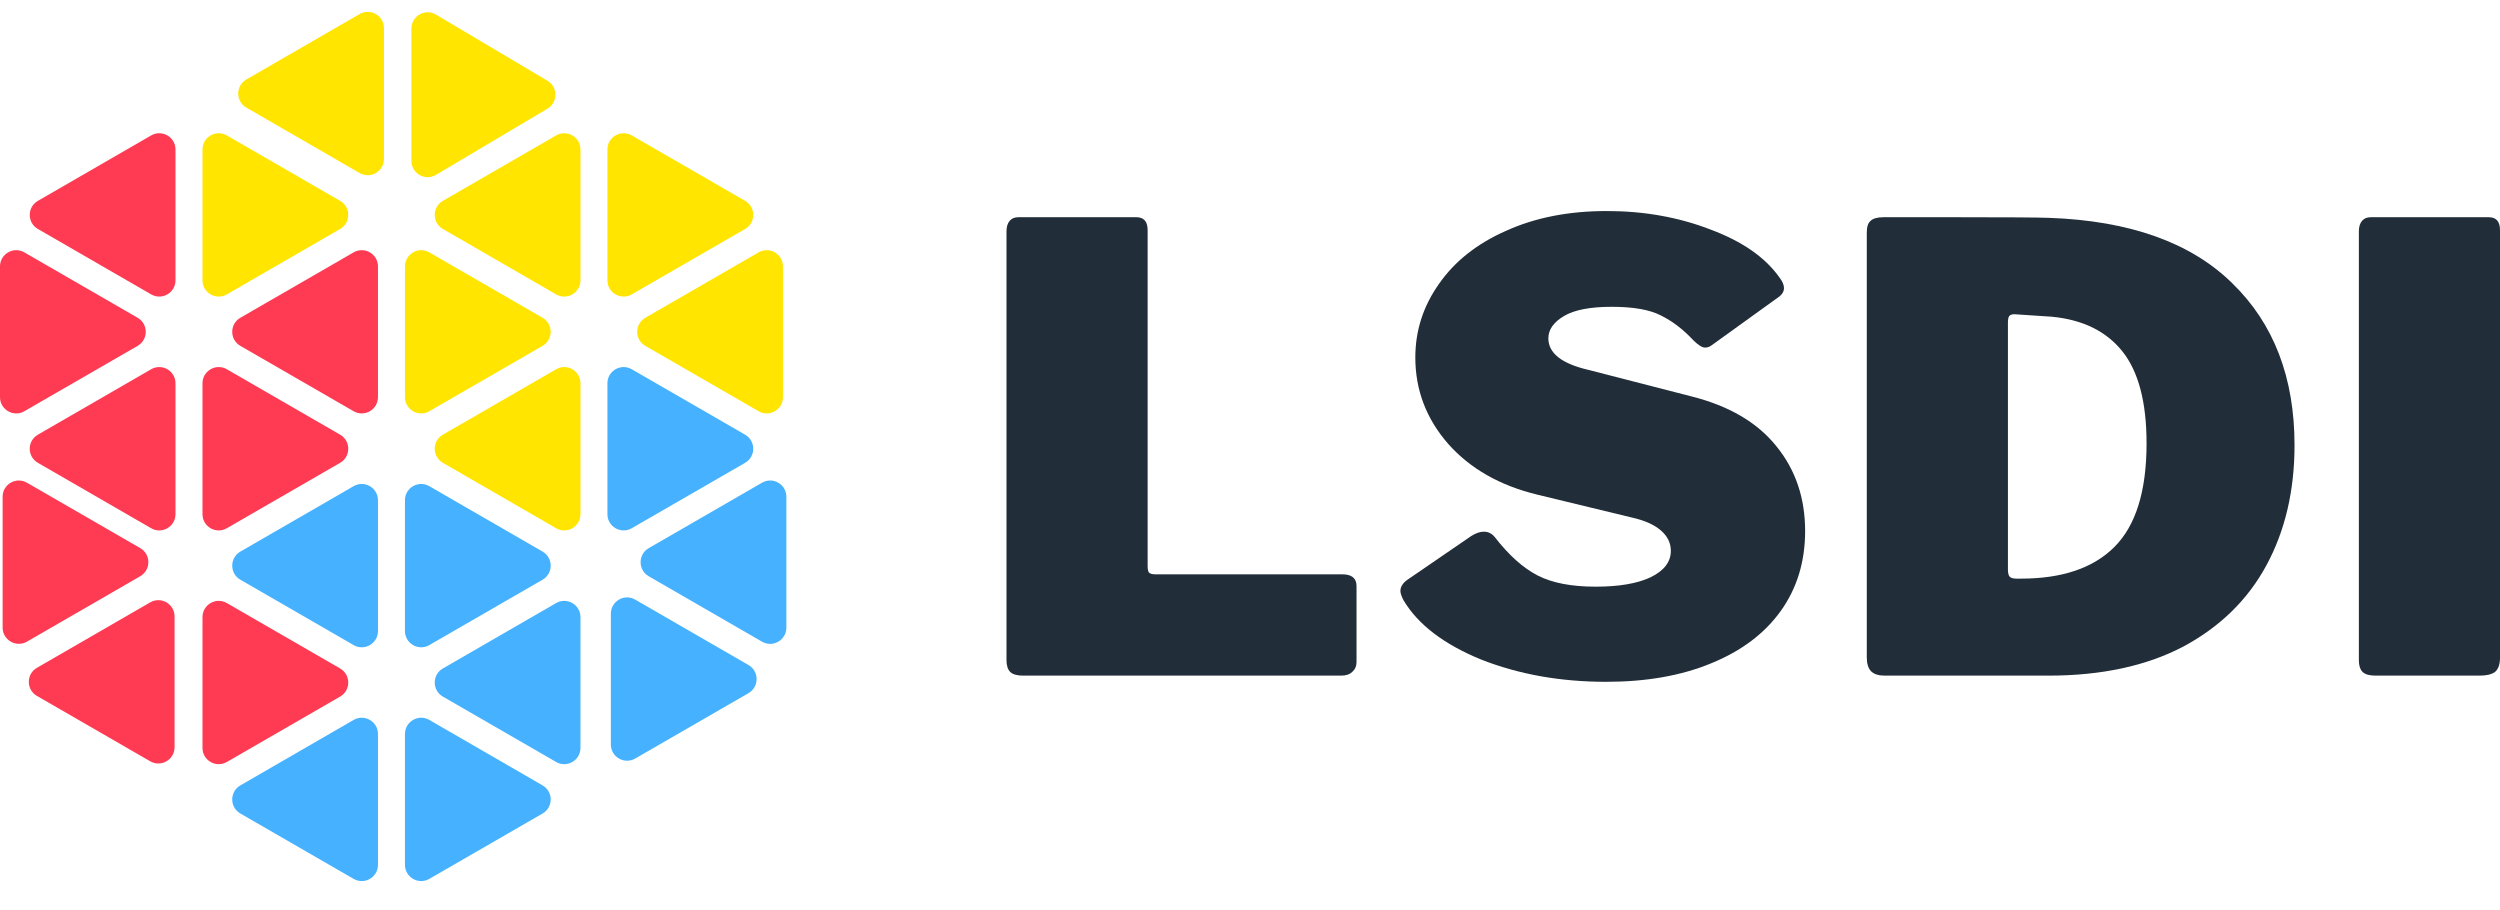
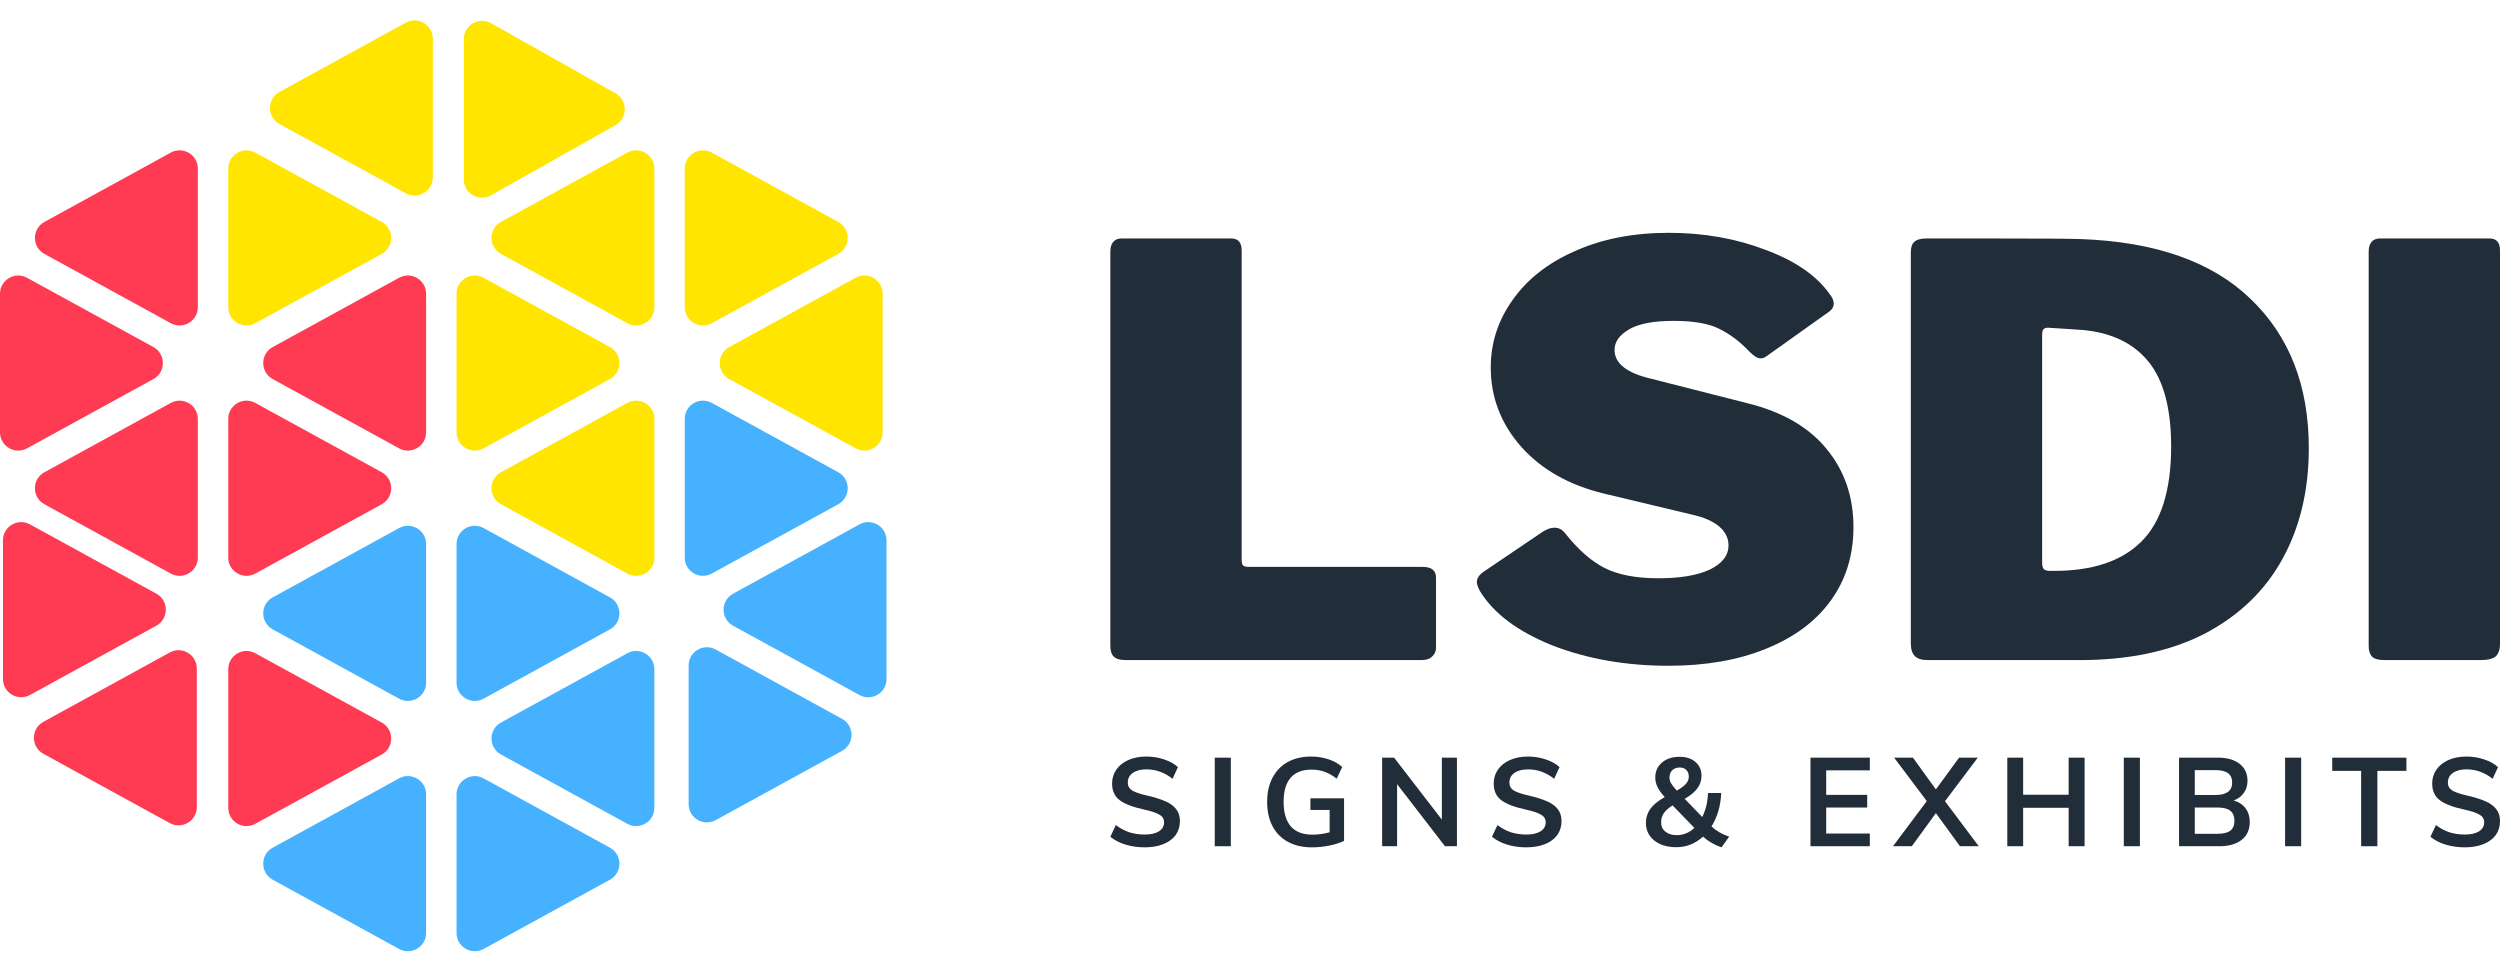
- <svg xmlns="http://www.w3.org/2000/svg" width="154" height="56" viewBox="0 0 154 56" fill="none">
-   <path d="M1.5 15.546C0.833 15.161 0 15.642 0 16.412V24.466C0 25.236 0.833 25.717 1.5 25.332L8.477 21.306C9.144 20.921 9.144 19.959 8.477 19.574L1.5 15.546Z" fill="#FF3A53" />
-   <path d="M2.332 26.777C1.666 27.162 1.666 28.124 2.332 28.509L9.31 32.539C9.977 32.924 10.81 32.443 10.81 31.673V23.612C10.81 22.842 9.977 22.361 9.31 22.746L2.332 26.777Z" fill="#FF3A53" />
-   <path d="M2.333 12.373C1.666 12.758 1.666 13.72 2.333 14.105L9.31 18.134C9.977 18.519 10.81 18.037 10.81 17.268V9.209C10.81 8.439 9.977 7.958 9.31 8.343L2.333 12.373Z" fill="#FF3A53" />
-   <path d="M13.973 8.343C13.306 7.958 12.473 8.439 12.473 9.209V17.268C12.473 18.038 13.306 18.519 13.973 18.134L20.952 14.105C21.619 13.72 21.619 12.758 20.952 12.373L13.973 8.343Z" fill="#FFE500" />
-   <path d="M13.973 22.746C13.306 22.361 12.473 22.842 12.473 23.612V31.673C12.473 32.443 13.306 32.924 13.973 32.539L20.953 28.509C21.619 28.124 21.619 27.162 20.953 26.777L13.973 22.746Z" fill="#FF3A53" />
-   <path d="M13.973 37.149C13.306 36.764 12.473 37.245 12.473 38.015V46.072C12.473 46.842 13.306 47.323 13.973 46.938L20.952 42.91C21.619 42.525 21.619 41.562 20.952 41.178L13.973 37.149Z" fill="#FF3A53" />
-   <path d="M14.805 48.38C14.139 48.765 14.139 49.727 14.806 50.112L21.783 54.139C22.45 54.524 23.283 54.043 23.283 53.273V45.214C23.283 44.444 22.45 43.963 21.783 44.348L14.805 48.38Z" fill="#46B2FF" />
-   <path d="M14.805 33.978C14.139 34.363 14.139 35.325 14.805 35.71L21.783 39.738C22.45 40.123 23.283 39.642 23.283 38.872V30.813C23.283 30.044 22.45 29.562 21.783 29.948L14.805 33.978Z" fill="#46B2FF" />
-   <path d="M2.275 41.136C1.608 41.521 1.609 42.483 2.275 42.868L9.253 46.896C9.92 47.281 10.753 46.8 10.753 46.03V37.972C10.753 37.202 9.919 36.721 9.253 37.106L2.275 41.136Z" fill="#FF3A53" />
-   <path d="M14.806 19.574C14.139 19.959 14.139 20.921 14.806 21.306L21.783 25.332C22.45 25.717 23.283 25.236 23.283 24.466V16.412C23.283 15.642 22.45 15.161 21.783 15.546L14.806 19.574Z" fill="#FF3A53" />
-   <path d="M1.661 29.735C0.994 29.35 0.161 29.831 0.161 30.601V38.658C0.161 39.428 0.994 39.909 1.661 39.524L8.639 35.495C9.305 35.111 9.305 34.148 8.639 33.764L1.661 29.735Z" fill="#FF3A53" />
-   <path d="M26.854 0.897C26.188 0.501 25.344 0.981 25.344 1.757V9.913C25.344 10.689 26.188 11.169 26.854 10.773L33.723 6.694C34.376 6.306 34.376 5.362 33.723 4.974L26.854 0.897Z" fill="#FFE500" />
-   <path d="M26.445 15.546C25.779 15.161 24.945 15.642 24.945 16.412V24.466C24.945 25.236 25.779 25.717 26.445 25.332L33.422 21.306C34.089 20.921 34.089 19.959 33.422 19.574L26.445 15.546Z" fill="#FFE500" />
-   <path d="M26.445 29.948C25.779 29.562 24.945 30.044 24.945 30.813V38.872C24.945 39.642 25.779 40.123 26.445 39.738L33.423 35.71C34.09 35.325 34.09 34.363 33.423 33.978L26.445 29.948Z" fill="#46B2FF" />
-   <path d="M26.446 44.348C25.779 43.963 24.945 44.444 24.945 45.214V53.273C24.945 54.043 25.779 54.524 26.445 54.139L33.423 50.112C34.09 49.727 34.09 48.765 33.423 48.38L26.446 44.348Z" fill="#46B2FF" />
-   <path d="M27.279 41.178C26.613 41.562 26.613 42.525 27.279 42.91L34.257 46.938C34.923 47.323 35.757 46.842 35.757 46.072V38.015C35.757 37.245 34.923 36.764 34.257 37.149L27.279 41.178Z" fill="#46B2FF" />
-   <path d="M27.279 26.777C26.612 27.162 26.612 28.124 27.279 28.509L34.257 32.539C34.923 32.924 35.757 32.443 35.757 31.673V23.612C35.757 22.842 34.923 22.361 34.257 22.746L27.279 26.777Z" fill="#FFE500" />
-   <path d="M27.279 12.373C26.612 12.758 26.612 13.72 27.279 14.105L34.257 18.134C34.923 18.519 35.757 18.037 35.757 17.268V9.209C35.757 8.439 34.923 7.958 34.257 8.343L27.279 12.373Z" fill="#FFE500" />
-   <path d="M15.173 4.897C14.507 5.282 14.507 6.244 15.174 6.629L22.151 10.657C22.818 11.042 23.651 10.561 23.651 9.791V1.732C23.651 0.963 22.818 0.481 22.151 0.866L15.173 4.897Z" fill="#FFE500" />
-   <path d="M38.917 8.342C38.25 7.958 37.417 8.439 37.417 9.209V17.268C37.417 18.038 38.25 18.519 38.917 18.134L45.898 14.105C46.565 13.72 46.566 12.758 45.899 12.373L38.917 8.342Z" fill="#FFE500" />
-   <path d="M38.917 22.746C38.25 22.361 37.417 22.842 37.417 23.612V31.673C37.417 32.443 38.25 32.924 38.917 32.539L45.899 28.509C46.566 28.124 46.566 27.162 45.899 26.777L38.917 22.746Z" fill="#46B2FF" />
-   <path d="M39.752 19.574C39.086 19.959 39.086 20.921 39.752 21.306L46.73 25.332C47.396 25.717 48.229 25.236 48.229 24.466V16.412C48.229 15.642 47.396 15.161 46.729 15.546L39.752 19.574Z" fill="#FFE500" />
-   <path d="M39.129 36.936C38.462 36.551 37.629 37.032 37.629 37.802V45.86C37.629 46.63 38.462 47.111 39.129 46.726L46.107 42.698C46.773 42.313 46.773 41.351 46.107 40.966L39.129 36.936Z" fill="#46B2FF" />
-   <path d="M39.961 33.766C39.294 34.151 39.294 35.113 39.961 35.498L46.941 39.528C47.607 39.913 48.441 39.432 48.441 38.662V30.601C48.441 29.831 47.607 29.35 46.941 29.735L39.961 33.766Z" fill="#46B2FF" />
-   <path d="M62 14.256C62 13.977 62.064 13.761 62.191 13.609C62.319 13.457 62.498 13.381 62.728 13.381H70.004C70.464 13.381 70.694 13.647 70.694 14.18V34.845C70.694 35.048 70.719 35.188 70.77 35.264C70.847 35.34 70.974 35.378 71.153 35.378H82.681C83.268 35.378 83.562 35.619 83.562 36.101V40.782C83.562 41.036 83.472 41.239 83.293 41.391C83.14 41.543 82.91 41.619 82.604 41.619H63.034C62.651 41.619 62.383 41.543 62.23 41.391C62.077 41.239 62 40.998 62 40.668V14.256Z" fill="#212D38" />
-   <path d="M104.303 20.954C103.69 20.294 103.026 19.787 102.311 19.432C101.622 19.077 100.613 18.899 99.286 18.899C97.958 18.899 96.975 19.089 96.337 19.47C95.699 19.85 95.379 20.307 95.379 20.84C95.379 21.753 96.196 22.4 97.831 22.781L104.188 24.417C106.511 25.001 108.26 26.028 109.435 27.5C110.609 28.946 111.196 30.684 111.196 32.714C111.196 34.591 110.698 36.228 109.703 37.623C108.707 39.019 107.277 40.097 105.413 40.858C103.575 41.619 101.418 42 98.941 42C96.133 42 93.567 41.543 91.243 40.63C88.945 39.691 87.35 38.473 86.456 36.976C86.328 36.723 86.265 36.532 86.265 36.406C86.265 36.152 86.405 35.923 86.686 35.721L90.63 33.018C90.911 32.841 91.167 32.752 91.397 32.752C91.677 32.752 91.907 32.866 92.086 33.094C92.954 34.211 93.835 34.997 94.728 35.454C95.622 35.911 96.809 36.139 98.29 36.139C99.72 36.139 100.843 35.949 101.66 35.568C102.503 35.162 102.924 34.617 102.924 33.932C102.924 33.45 102.72 33.031 102.311 32.676C101.903 32.321 101.303 32.054 100.511 31.877L94.69 30.468C92.392 29.91 90.567 28.87 89.213 27.348C87.86 25.8 87.184 24.024 87.184 22.02C87.184 20.37 87.669 18.861 88.639 17.491C89.609 16.095 90.988 15.004 92.775 14.218C94.562 13.406 96.63 13 98.979 13C101.277 13 103.409 13.381 105.375 14.142C107.341 14.877 108.758 15.867 109.626 17.11C109.805 17.339 109.894 17.554 109.894 17.757C109.894 17.935 109.805 18.1 109.626 18.252L105.452 21.259C105.324 21.36 105.184 21.411 105.03 21.411C104.852 21.411 104.609 21.259 104.303 20.954Z" fill="#212D38" />
-   <path d="M120.548 13.381C123.586 13.381 125.475 13.393 126.216 13.419C131.194 13.596 134.96 14.941 137.513 17.453C140.067 19.939 141.343 23.263 141.343 27.424C141.343 30.215 140.769 32.676 139.62 34.807C138.471 36.938 136.76 38.613 134.488 39.831C132.216 41.023 129.445 41.619 126.177 41.619H116.105C115.722 41.619 115.441 41.531 115.262 41.353C115.084 41.175 114.994 40.884 114.994 40.478V14.332C114.994 13.977 115.071 13.736 115.224 13.609C115.377 13.457 115.645 13.381 116.028 13.381H120.548ZM124.071 19.356C123.943 19.356 123.841 19.394 123.765 19.47C123.714 19.546 123.688 19.686 123.688 19.889V35.074C123.688 35.302 123.726 35.454 123.803 35.53C123.879 35.606 124.02 35.644 124.224 35.644H124.492C127.02 35.644 128.935 34.997 130.237 33.703C131.565 32.384 132.228 30.253 132.228 27.31C132.228 24.773 131.73 22.882 130.735 21.639C129.739 20.396 128.284 19.686 126.369 19.508L124.071 19.356Z" fill="#212D38" />
-   <path d="M153.311 13.381C153.77 13.381 154 13.647 154 14.18V40.516C154 40.922 153.898 41.214 153.694 41.391C153.489 41.543 153.17 41.619 152.736 41.619H146.34C145.957 41.619 145.689 41.543 145.536 41.391C145.383 41.239 145.306 40.998 145.306 40.668V14.256C145.306 13.977 145.37 13.761 145.498 13.609C145.626 13.457 145.804 13.381 146.034 13.381H153.311Z" fill="#212D38" />
+ <svg xmlns="http://www.w3.org/2000/svg" width="137" height="53" viewBox="0 0 137 53" fill="none">
+   <path d="M1.481 15.222C0.814 14.857 0 15.339 0 16.099V23.692C0 24.452 0.814 24.934 1.481 24.569L8.406 20.773C9.099 20.393 9.099 19.399 8.407 19.019L1.481 15.222Z" fill="#FF3A53" />
+   <path d="M2.433 25.879C1.741 26.259 1.741 27.253 2.433 27.633L9.36 31.432C10.027 31.797 10.841 31.315 10.841 30.555V22.957C10.841 22.197 10.027 21.714 9.36 22.08L2.433 25.879Z" fill="#FF3A53" />
+   <path d="M2.434 12.161C1.742 12.541 1.742 13.535 2.434 13.915L9.361 17.712C10.027 18.078 10.841 17.596 10.841 16.835V9.239C10.841 8.479 10.027 7.997 9.36 8.362L2.434 12.161Z" fill="#FF3A53" />
+   <path d="M13.99 8.362C13.323 7.996 12.509 8.479 12.509 9.239V16.836C12.509 17.596 13.323 18.078 13.989 17.713L20.918 13.915C21.61 13.535 21.61 12.541 20.918 12.161L13.99 8.362Z" fill="#FFE500" />
+   <path d="M13.99 22.08C13.323 21.714 12.509 22.196 12.509 22.956V30.555C12.509 31.315 13.323 31.798 13.99 31.432L20.918 27.633C21.611 27.253 21.611 26.259 20.918 25.879L13.99 22.08Z" fill="#FF3A53" />
+   <path d="M13.989 35.797C13.323 35.432 12.509 35.914 12.509 36.674V44.269C12.509 45.029 13.323 45.511 13.989 45.146L20.918 41.348C21.61 40.969 21.61 39.974 20.918 39.594L13.989 35.797Z" fill="#FF3A53" />
+   <path d="M14.943 46.454C14.251 46.834 14.252 47.828 14.944 48.208L21.87 52.004C22.537 52.369 23.351 51.887 23.351 51.127V43.53C23.351 42.77 22.536 42.288 21.87 42.654L14.943 46.454Z" fill="#46B2FF" />
+   <path d="M14.944 32.736C14.251 33.116 14.252 34.11 14.944 34.49L21.87 38.288C22.537 38.653 23.351 38.171 23.351 37.411V29.814C23.351 29.054 22.537 28.572 21.87 28.937L14.944 32.736Z" fill="#46B2FF" />
+   <path d="M2.377 39.555C1.685 39.934 1.685 40.929 2.377 41.308L9.304 45.106C9.97 45.471 10.785 44.989 10.785 44.229V36.632C10.785 35.872 9.97 35.39 9.304 35.756L2.377 39.555Z" fill="#FF3A53" />
+   <path d="M14.944 19.019C14.252 19.399 14.252 20.393 14.944 20.773L21.87 24.569C22.537 24.934 23.351 24.452 23.351 23.692V16.099C23.351 15.339 22.537 14.857 21.87 15.222L14.944 19.019Z" fill="#FF3A53" />
+   <path d="M1.642 28.736C0.975 28.37 0.161 28.852 0.161 29.613V37.207C0.161 37.967 0.975 38.45 1.642 38.084L8.568 34.287C9.26 33.907 9.26 32.913 8.568 32.533L1.642 28.736Z" fill="#FF3A53" />
+   <path d="M26.909 1.27C26.242 0.894 25.418 1.376 25.418 2.141V9.832C25.418 10.598 26.243 11.079 26.909 10.703L33.729 6.857C34.408 6.474 34.407 5.497 33.729 5.115L26.909 1.27Z" fill="#FFE500" />
+   <path d="M26.499 15.222C25.833 14.857 25.019 15.339 25.019 16.099V23.692C25.019 24.452 25.833 24.934 26.499 24.569L33.425 20.773C34.117 20.393 34.118 19.399 33.425 19.019L26.499 15.222Z" fill="#FFE500" />
+   <path d="M26.5 28.937C25.833 28.572 25.019 29.054 25.019 29.814V37.411C25.019 38.171 25.833 38.653 26.499 38.288L33.426 34.49C34.118 34.11 34.118 33.116 33.426 32.736L26.5 28.937Z" fill="#46B2FF" />
+   <path d="M26.5 42.654C25.833 42.288 25.019 42.77 25.019 43.53V51.127C25.019 51.887 25.833 52.369 26.499 52.004L33.426 48.208C34.118 47.828 34.118 46.834 33.426 46.454L26.5 42.654Z" fill="#46B2FF" />
+   <path d="M27.453 39.595C26.761 39.974 26.761 40.969 27.453 41.348L34.379 45.146C35.045 45.511 35.86 45.029 35.86 44.269V36.674C35.86 35.914 35.045 35.432 34.379 35.797L27.453 39.595Z" fill="#46B2FF" />
+   <path d="M27.452 25.879C26.76 26.259 26.76 27.253 27.452 27.633L34.379 31.432C35.045 31.797 35.86 31.315 35.86 30.555V22.957C35.86 22.197 35.045 21.714 34.379 22.08L27.452 25.879Z" fill="#FFE500" />
+   <path d="M27.452 12.161C26.76 12.541 26.76 13.535 27.453 13.915L34.379 17.712C35.045 18.078 35.86 17.596 35.86 16.835V9.239C35.86 8.479 35.045 7.997 34.379 8.362L27.452 12.161Z" fill="#FFE500" />
+   <path d="M15.312 5.041C14.62 5.421 14.62 6.415 15.312 6.795L22.238 10.592C22.905 10.958 23.719 10.475 23.719 9.715V2.119C23.719 1.359 22.905 0.876 22.238 1.242L15.312 5.041Z" fill="#FFE500" />
+   <path d="M39.005 8.362C38.339 7.996 37.524 8.478 37.524 9.238V16.836C37.524 17.596 38.339 18.078 39.005 17.713L45.935 13.915C46.628 13.535 46.628 12.541 45.936 12.161L39.005 8.362Z" fill="#FFE500" />
+   <path d="M39.005 22.079C38.339 21.714 37.524 22.196 37.524 22.956V30.555C37.524 31.316 38.339 31.798 39.005 31.432L45.936 27.633C46.628 27.253 46.628 26.259 45.936 25.879L39.005 22.079Z" fill="#46B2FF" />
+   <path d="M39.962 19.019C39.27 19.399 39.27 20.393 39.962 20.773L46.888 24.569C47.554 24.934 48.369 24.452 48.369 23.692V16.099C48.369 15.339 47.554 14.857 46.888 15.222L39.962 19.019Z" fill="#FFE500" />
+   <path d="M39.218 35.593C38.552 35.228 37.737 35.71 37.737 36.47V44.067C37.737 44.827 38.552 45.309 39.218 44.944L46.145 41.146C46.837 40.767 46.837 39.772 46.145 39.393L39.218 35.593Z" fill="#46B2FF" />
+   <path d="M40.171 32.535C39.479 32.915 39.479 33.909 40.171 34.289L47.1 38.088C47.767 38.454 48.581 37.972 48.581 37.212V29.613C48.581 28.853 47.767 28.37 47.1 28.736L40.171 32.535Z" fill="#46B2FF" />
+   <path d="M60.847 13.785C60.847 13.557 60.9 13.38 61.005 13.256C61.111 13.132 61.259 13.069 61.449 13.069H67.472C67.853 13.069 68.043 13.287 68.043 13.723V30.63C68.043 30.796 68.064 30.911 68.106 30.973C68.17 31.035 68.275 31.066 68.423 31.066H77.965C78.451 31.066 78.694 31.263 78.694 31.658V35.488C78.694 35.695 78.62 35.861 78.472 35.986C78.346 36.11 78.156 36.173 77.902 36.173H61.703C61.386 36.173 61.164 36.11 61.037 35.986C60.91 35.861 60.847 35.664 60.847 35.394V13.785Z" fill="#212D38" />
+   <path d="M95.863 19.265C95.356 18.726 94.806 18.311 94.215 18.02C93.644 17.729 92.809 17.584 91.71 17.584C90.611 17.584 89.798 17.74 89.269 18.051C88.741 18.362 88.477 18.736 88.477 19.172C88.477 19.919 89.153 20.449 90.506 20.76L95.768 22.099C97.691 22.576 99.139 23.417 100.111 24.621C101.083 25.804 101.569 27.226 101.569 28.887C101.569 30.423 101.157 31.762 100.333 32.903C99.509 34.045 98.325 34.927 96.782 35.55C95.261 36.173 93.475 36.484 91.425 36.484C89.1 36.484 86.976 36.11 85.053 35.363C83.151 34.595 81.83 33.599 81.09 32.374C80.985 32.166 80.932 32.011 80.932 31.907C80.932 31.699 81.048 31.512 81.281 31.346L84.546 29.136C84.778 28.99 84.99 28.918 85.18 28.918C85.412 28.918 85.602 29.011 85.75 29.198C86.469 30.111 87.198 30.755 87.938 31.128C88.677 31.502 89.66 31.689 90.886 31.689C92.07 31.689 92.999 31.533 93.676 31.222C94.373 30.89 94.722 30.444 94.722 29.883C94.722 29.489 94.553 29.146 94.215 28.855C93.876 28.565 93.38 28.347 92.725 28.202L87.906 27.05C86.004 26.593 84.493 25.742 83.373 24.496C82.253 23.23 81.693 21.777 81.693 20.137C81.693 18.788 82.094 17.553 82.897 16.432C83.7 15.29 84.842 14.398 86.321 13.754C87.8 13.09 89.512 12.758 91.457 12.758C93.359 12.758 95.123 13.069 96.751 13.692C98.378 14.294 99.551 15.103 100.269 16.121C100.417 16.307 100.491 16.484 100.491 16.65C100.491 16.795 100.417 16.93 100.269 17.055L96.814 19.515C96.708 19.598 96.592 19.639 96.465 19.639C96.317 19.639 96.117 19.515 95.863 19.265Z" fill="#212D38" />
+   <path d="M109.31 13.069C111.825 13.069 113.389 13.08 114.002 13.1C118.123 13.246 121.24 14.346 123.353 16.401C125.467 18.435 126.523 21.154 126.523 24.559C126.523 26.842 126.048 28.855 125.097 30.599C124.146 32.343 122.73 33.713 120.849 34.709C118.968 35.685 116.675 36.173 113.97 36.173H105.632C105.315 36.173 105.083 36.1 104.935 35.955C104.787 35.809 104.713 35.571 104.713 35.239V13.848C104.713 13.557 104.777 13.36 104.903 13.256C105.03 13.132 105.252 13.069 105.569 13.069H109.31ZM112.226 17.958C112.121 17.958 112.036 17.989 111.973 18.051C111.93 18.113 111.909 18.227 111.909 18.394V30.817C111.909 31.004 111.941 31.128 112.004 31.191C112.068 31.253 112.184 31.284 112.353 31.284H112.575C114.667 31.284 116.252 30.755 117.33 29.696C118.429 28.617 118.979 26.873 118.979 24.465C118.979 22.39 118.566 20.843 117.742 19.826C116.918 18.809 115.713 18.227 114.128 18.082L112.226 17.958Z" fill="#212D38" />
+   <path d="M136.43 13.069C136.81 13.069 137 13.287 137 13.723V35.27C137 35.602 136.916 35.84 136.747 35.986C136.578 36.11 136.313 36.173 135.954 36.173H130.66C130.343 36.173 130.121 36.11 129.994 35.986C129.867 35.861 129.804 35.664 129.804 35.394V13.785C129.804 13.557 129.857 13.38 129.963 13.256C130.068 13.132 130.216 13.069 130.406 13.069H136.43Z" fill="#212D38" />
+   <path d="M62.725 46.434C62.352 46.434 62.001 46.384 61.673 46.284C61.35 46.184 61.074 46.041 60.847 45.855L61.147 45.214C61.384 45.391 61.63 45.523 61.885 45.609C62.145 45.691 62.427 45.732 62.732 45.732C63.069 45.732 63.329 45.673 63.511 45.555C63.698 45.437 63.791 45.271 63.791 45.057C63.791 44.876 63.705 44.737 63.532 44.642C63.363 44.542 63.083 44.448 62.691 44.362C62.081 44.23 61.637 44.06 61.359 43.851C61.081 43.642 60.942 43.338 60.942 42.938C60.942 42.652 61.02 42.397 61.175 42.175C61.33 41.952 61.548 41.777 61.831 41.65C62.117 41.523 62.448 41.459 62.821 41.459C63.163 41.459 63.486 41.511 63.791 41.616C64.101 41.716 64.354 41.856 64.55 42.038L64.256 42.679C63.823 42.334 63.345 42.161 62.821 42.161C62.507 42.161 62.259 42.227 62.077 42.358C61.894 42.486 61.803 42.661 61.803 42.883C61.803 43.074 61.883 43.219 62.042 43.319C62.206 43.419 62.484 43.513 62.876 43.599C63.281 43.694 63.611 43.799 63.867 43.912C64.121 44.021 64.317 44.164 64.454 44.342C64.591 44.514 64.659 44.732 64.659 44.996C64.659 45.287 64.582 45.541 64.427 45.759C64.272 45.973 64.049 46.139 63.757 46.257C63.466 46.375 63.122 46.434 62.725 46.434Z" fill="#212D38" />
+   <path d="M66.569 41.52H67.45V46.373H66.569V41.52Z" fill="#212D38" />
+   <path d="M73.655 43.749V46.08C73.432 46.188 73.163 46.275 72.849 46.338C72.535 46.402 72.214 46.434 71.886 46.434C71.385 46.434 70.95 46.334 70.581 46.134C70.212 45.934 69.929 45.648 69.734 45.275C69.538 44.903 69.44 44.458 69.44 43.94C69.44 43.431 69.538 42.99 69.734 42.617C69.929 42.245 70.207 41.959 70.567 41.759C70.931 41.559 71.357 41.459 71.845 41.459C72.186 41.459 72.505 41.509 72.801 41.609C73.102 41.709 73.352 41.85 73.553 42.031L73.252 42.672C73.024 42.495 72.801 42.368 72.582 42.29C72.364 42.213 72.125 42.175 71.865 42.175C71.364 42.175 70.984 42.325 70.724 42.624C70.469 42.924 70.342 43.363 70.342 43.94C70.342 44.535 70.474 44.984 70.738 45.289C71.002 45.589 71.396 45.739 71.92 45.739C72.239 45.739 72.553 45.696 72.863 45.609V44.383H71.811V43.749H73.655Z" fill="#212D38" />
+   <path d="M79.84 41.52V46.373H79.184L76.561 42.972V46.373H75.741V41.52H76.397L79.013 44.914V41.52H79.84Z" fill="#212D38" />
+   <path d="M83.638 46.434C83.264 46.434 82.914 46.384 82.586 46.284C82.262 46.184 81.987 46.041 81.759 45.855L82.06 45.214C82.296 45.391 82.542 45.523 82.797 45.609C83.057 45.691 83.339 45.732 83.645 45.732C83.982 45.732 84.241 45.673 84.424 45.555C84.61 45.437 84.704 45.271 84.704 45.057C84.704 44.876 84.617 44.737 84.444 44.642C84.275 44.542 83.995 44.448 83.604 44.362C82.993 44.23 82.549 44.06 82.271 43.851C81.993 43.642 81.855 43.338 81.855 42.938C81.855 42.652 81.932 42.397 82.087 42.175C82.242 41.952 82.46 41.777 82.743 41.65C83.03 41.523 83.36 41.459 83.733 41.459C84.075 41.459 84.398 41.511 84.704 41.616C85.013 41.716 85.266 41.856 85.462 42.038L85.168 42.679C84.736 42.334 84.257 42.161 83.733 42.161C83.419 42.161 83.171 42.227 82.989 42.358C82.806 42.486 82.715 42.661 82.715 42.883C82.715 43.074 82.795 43.219 82.955 43.319C83.118 43.419 83.396 43.513 83.788 43.599C84.193 43.694 84.524 43.799 84.779 43.912C85.034 44.021 85.23 44.164 85.366 44.342C85.503 44.514 85.571 44.732 85.571 44.996C85.571 45.287 85.494 45.541 85.339 45.759C85.184 45.973 84.961 46.139 84.669 46.257C84.378 46.375 84.034 46.434 83.638 46.434Z" fill="#212D38" />
+   <path d="M94.337 46.434C93.945 46.297 93.608 46.102 93.325 45.848C92.902 46.234 92.415 46.427 91.863 46.427C91.535 46.427 91.244 46.373 90.989 46.264C90.738 46.15 90.543 45.993 90.401 45.793C90.265 45.593 90.196 45.364 90.196 45.105C90.196 44.81 90.278 44.548 90.442 44.321C90.606 44.094 90.868 43.88 91.228 43.681C91.046 43.481 90.914 43.297 90.832 43.129C90.75 42.961 90.709 42.788 90.709 42.611C90.709 42.27 90.832 41.995 91.078 41.786C91.324 41.577 91.645 41.473 92.041 41.473C92.405 41.473 92.697 41.568 92.915 41.759C93.134 41.95 93.243 42.204 93.243 42.522C93.243 42.767 93.171 42.99 93.025 43.19C92.884 43.39 92.649 43.585 92.321 43.776L93.284 44.771C93.476 44.385 93.581 43.946 93.599 43.456H94.323C94.291 44.164 94.113 44.776 93.79 45.289C94.059 45.539 94.382 45.725 94.76 45.848L94.337 46.434ZM92.048 42.059C91.879 42.059 91.743 42.109 91.638 42.209C91.538 42.309 91.488 42.443 91.488 42.611C91.488 42.715 91.515 42.817 91.57 42.917C91.629 43.017 91.736 43.154 91.891 43.326C92.132 43.185 92.301 43.058 92.396 42.945C92.496 42.827 92.547 42.697 92.547 42.556C92.547 42.406 92.501 42.286 92.41 42.195C92.319 42.104 92.198 42.059 92.048 42.059ZM91.03 45.057C91.03 45.275 91.107 45.448 91.262 45.575C91.417 45.702 91.626 45.766 91.891 45.766C92.246 45.766 92.567 45.634 92.854 45.371L91.658 44.137C91.44 44.273 91.28 44.414 91.18 44.56C91.08 44.705 91.03 44.871 91.03 45.057Z" fill="#212D38" />
+   <path d="M99.214 41.52H102.466V42.215H100.075V43.558H102.323V44.253H100.075V45.677H102.466V46.373H99.214V41.52Z" fill="#212D38" />
+   <path d="M108.436 46.373H107.405L106.086 44.56L104.768 46.373H103.736L105.588 43.899L103.798 41.52H104.829L106.086 43.258L107.357 41.52H108.382L106.585 43.906L108.436 46.373Z" fill="#212D38" />
+   <path d="M114.236 41.52V46.373H113.362V44.267H110.868V46.373H110V41.52H110.868V43.551H113.362V41.52H114.236Z" fill="#212D38" />
+   <path d="M116.384 41.52H117.266V46.373H116.384V41.52Z" fill="#212D38" />
+   <path d="M122.405 43.865C122.687 43.946 122.903 44.09 123.054 44.294C123.209 44.498 123.286 44.751 123.286 45.05C123.286 45.464 123.138 45.789 122.842 46.025C122.551 46.257 122.143 46.373 121.619 46.373H119.412V41.52H121.551C122.052 41.52 122.446 41.634 122.733 41.861C123.02 42.084 123.163 42.393 123.163 42.788C123.163 43.042 123.095 43.265 122.958 43.456C122.826 43.642 122.642 43.778 122.405 43.865ZM120.273 43.565H121.407C122.018 43.565 122.323 43.338 122.323 42.883C122.323 42.656 122.248 42.486 122.097 42.372C121.947 42.259 121.717 42.202 121.407 42.202H120.273V43.565ZM121.523 45.691C121.842 45.691 122.075 45.634 122.22 45.521C122.371 45.407 122.446 45.228 122.446 44.982C122.446 44.732 122.371 44.548 122.22 44.43C122.075 44.312 121.842 44.253 121.523 44.253H120.273V45.691H121.523Z" fill="#212D38" />
+   <path d="M125.223 41.52H126.104V46.373H125.223V41.52Z" fill="#212D38" />
+   <path d="M129.391 42.243H127.806V41.52H131.871V42.243H130.28V46.373H129.391V42.243Z" fill="#212D38" />
+   <path d="M135.067 46.434C134.693 46.434 134.343 46.384 134.015 46.284C133.691 46.184 133.416 46.041 133.188 45.855L133.489 45.214C133.725 45.391 133.971 45.523 134.226 45.609C134.486 45.691 134.768 45.732 135.074 45.732C135.411 45.732 135.67 45.673 135.852 45.555C136.039 45.437 136.133 45.271 136.133 45.057C136.133 44.876 136.046 44.737 135.873 44.642C135.704 44.542 135.424 44.448 135.033 44.362C134.422 44.23 133.978 44.06 133.7 43.851C133.422 43.642 133.284 43.338 133.284 42.938C133.284 42.652 133.361 42.397 133.516 42.175C133.671 41.952 133.889 41.777 134.172 41.65C134.459 41.523 134.789 41.459 135.162 41.459C135.504 41.459 135.827 41.511 136.133 41.616C136.442 41.716 136.695 41.856 136.891 42.038L136.597 42.679C136.164 42.334 135.686 42.161 135.162 42.161C134.848 42.161 134.6 42.227 134.418 42.358C134.235 42.486 134.144 42.661 134.144 42.883C134.144 43.074 134.224 43.219 134.384 43.319C134.547 43.419 134.825 43.513 135.217 43.599C135.622 43.694 135.953 43.799 136.208 43.912C136.463 44.021 136.659 44.164 136.795 44.342C136.932 44.514 137 44.732 137 44.996C137 45.287 136.923 45.541 136.768 45.759C136.613 45.973 136.39 46.139 136.098 46.257C135.807 46.375 135.463 46.434 135.067 46.434Z" fill="#212D38" />
</svg>
